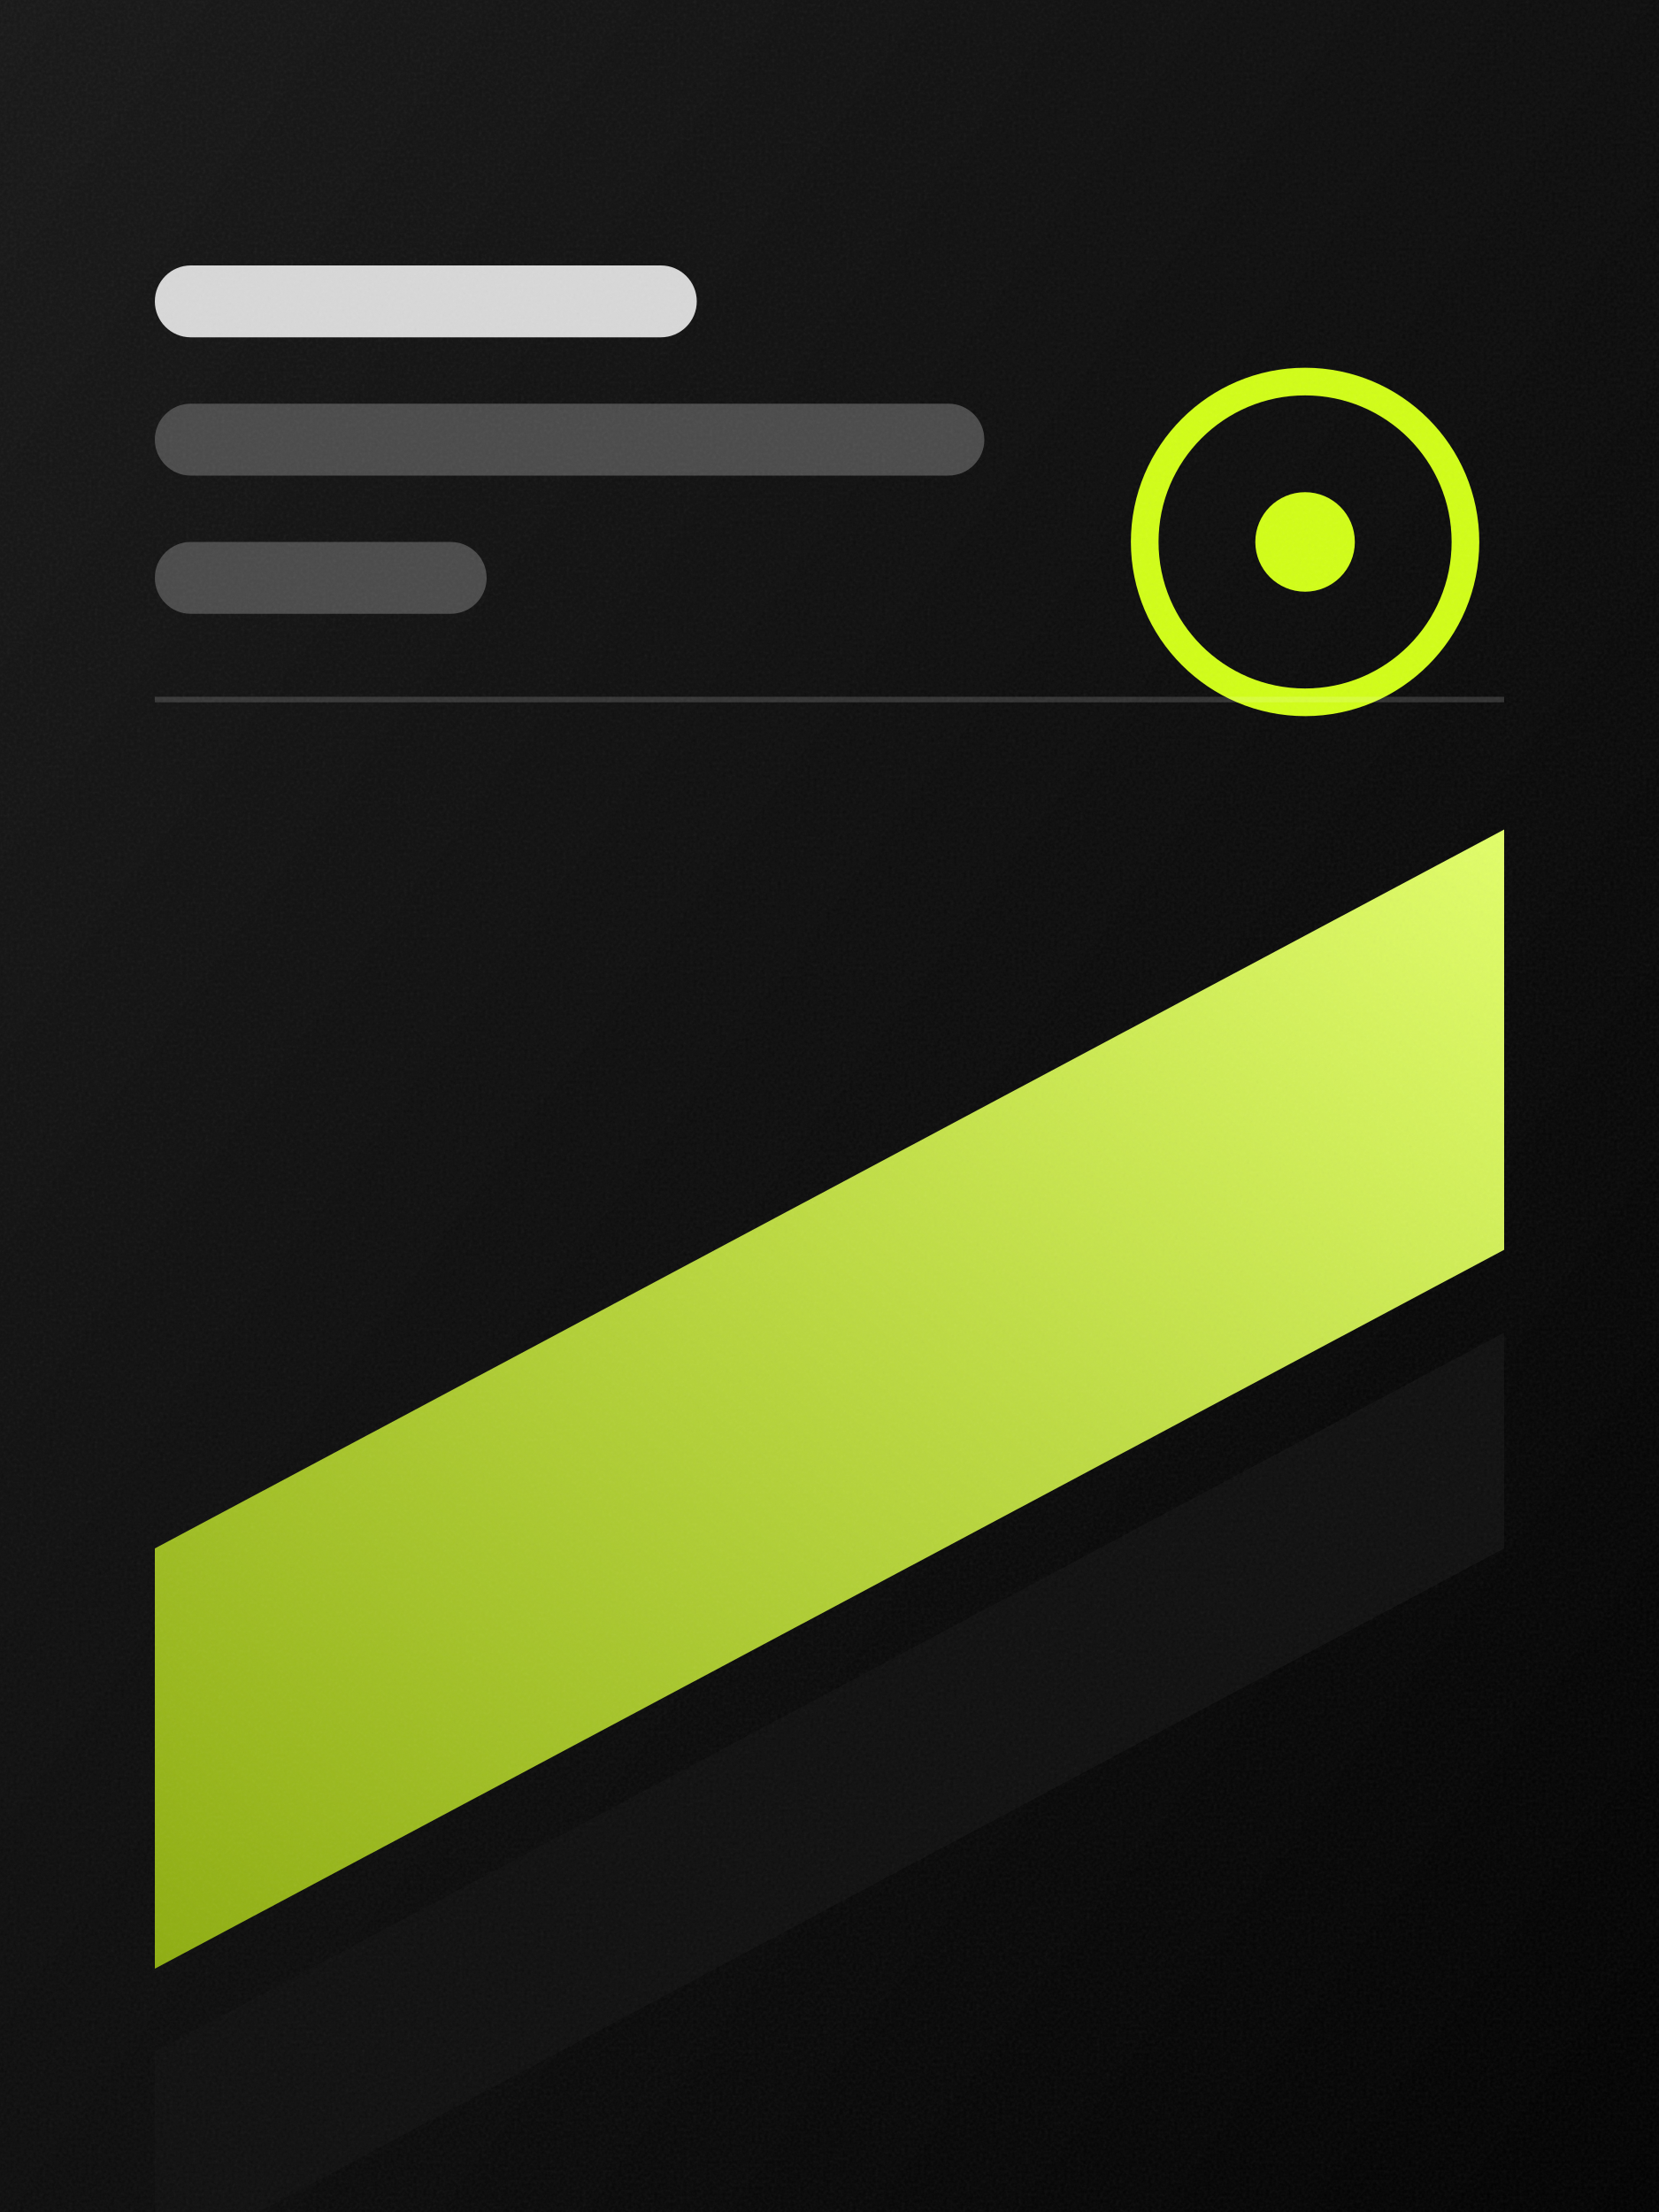
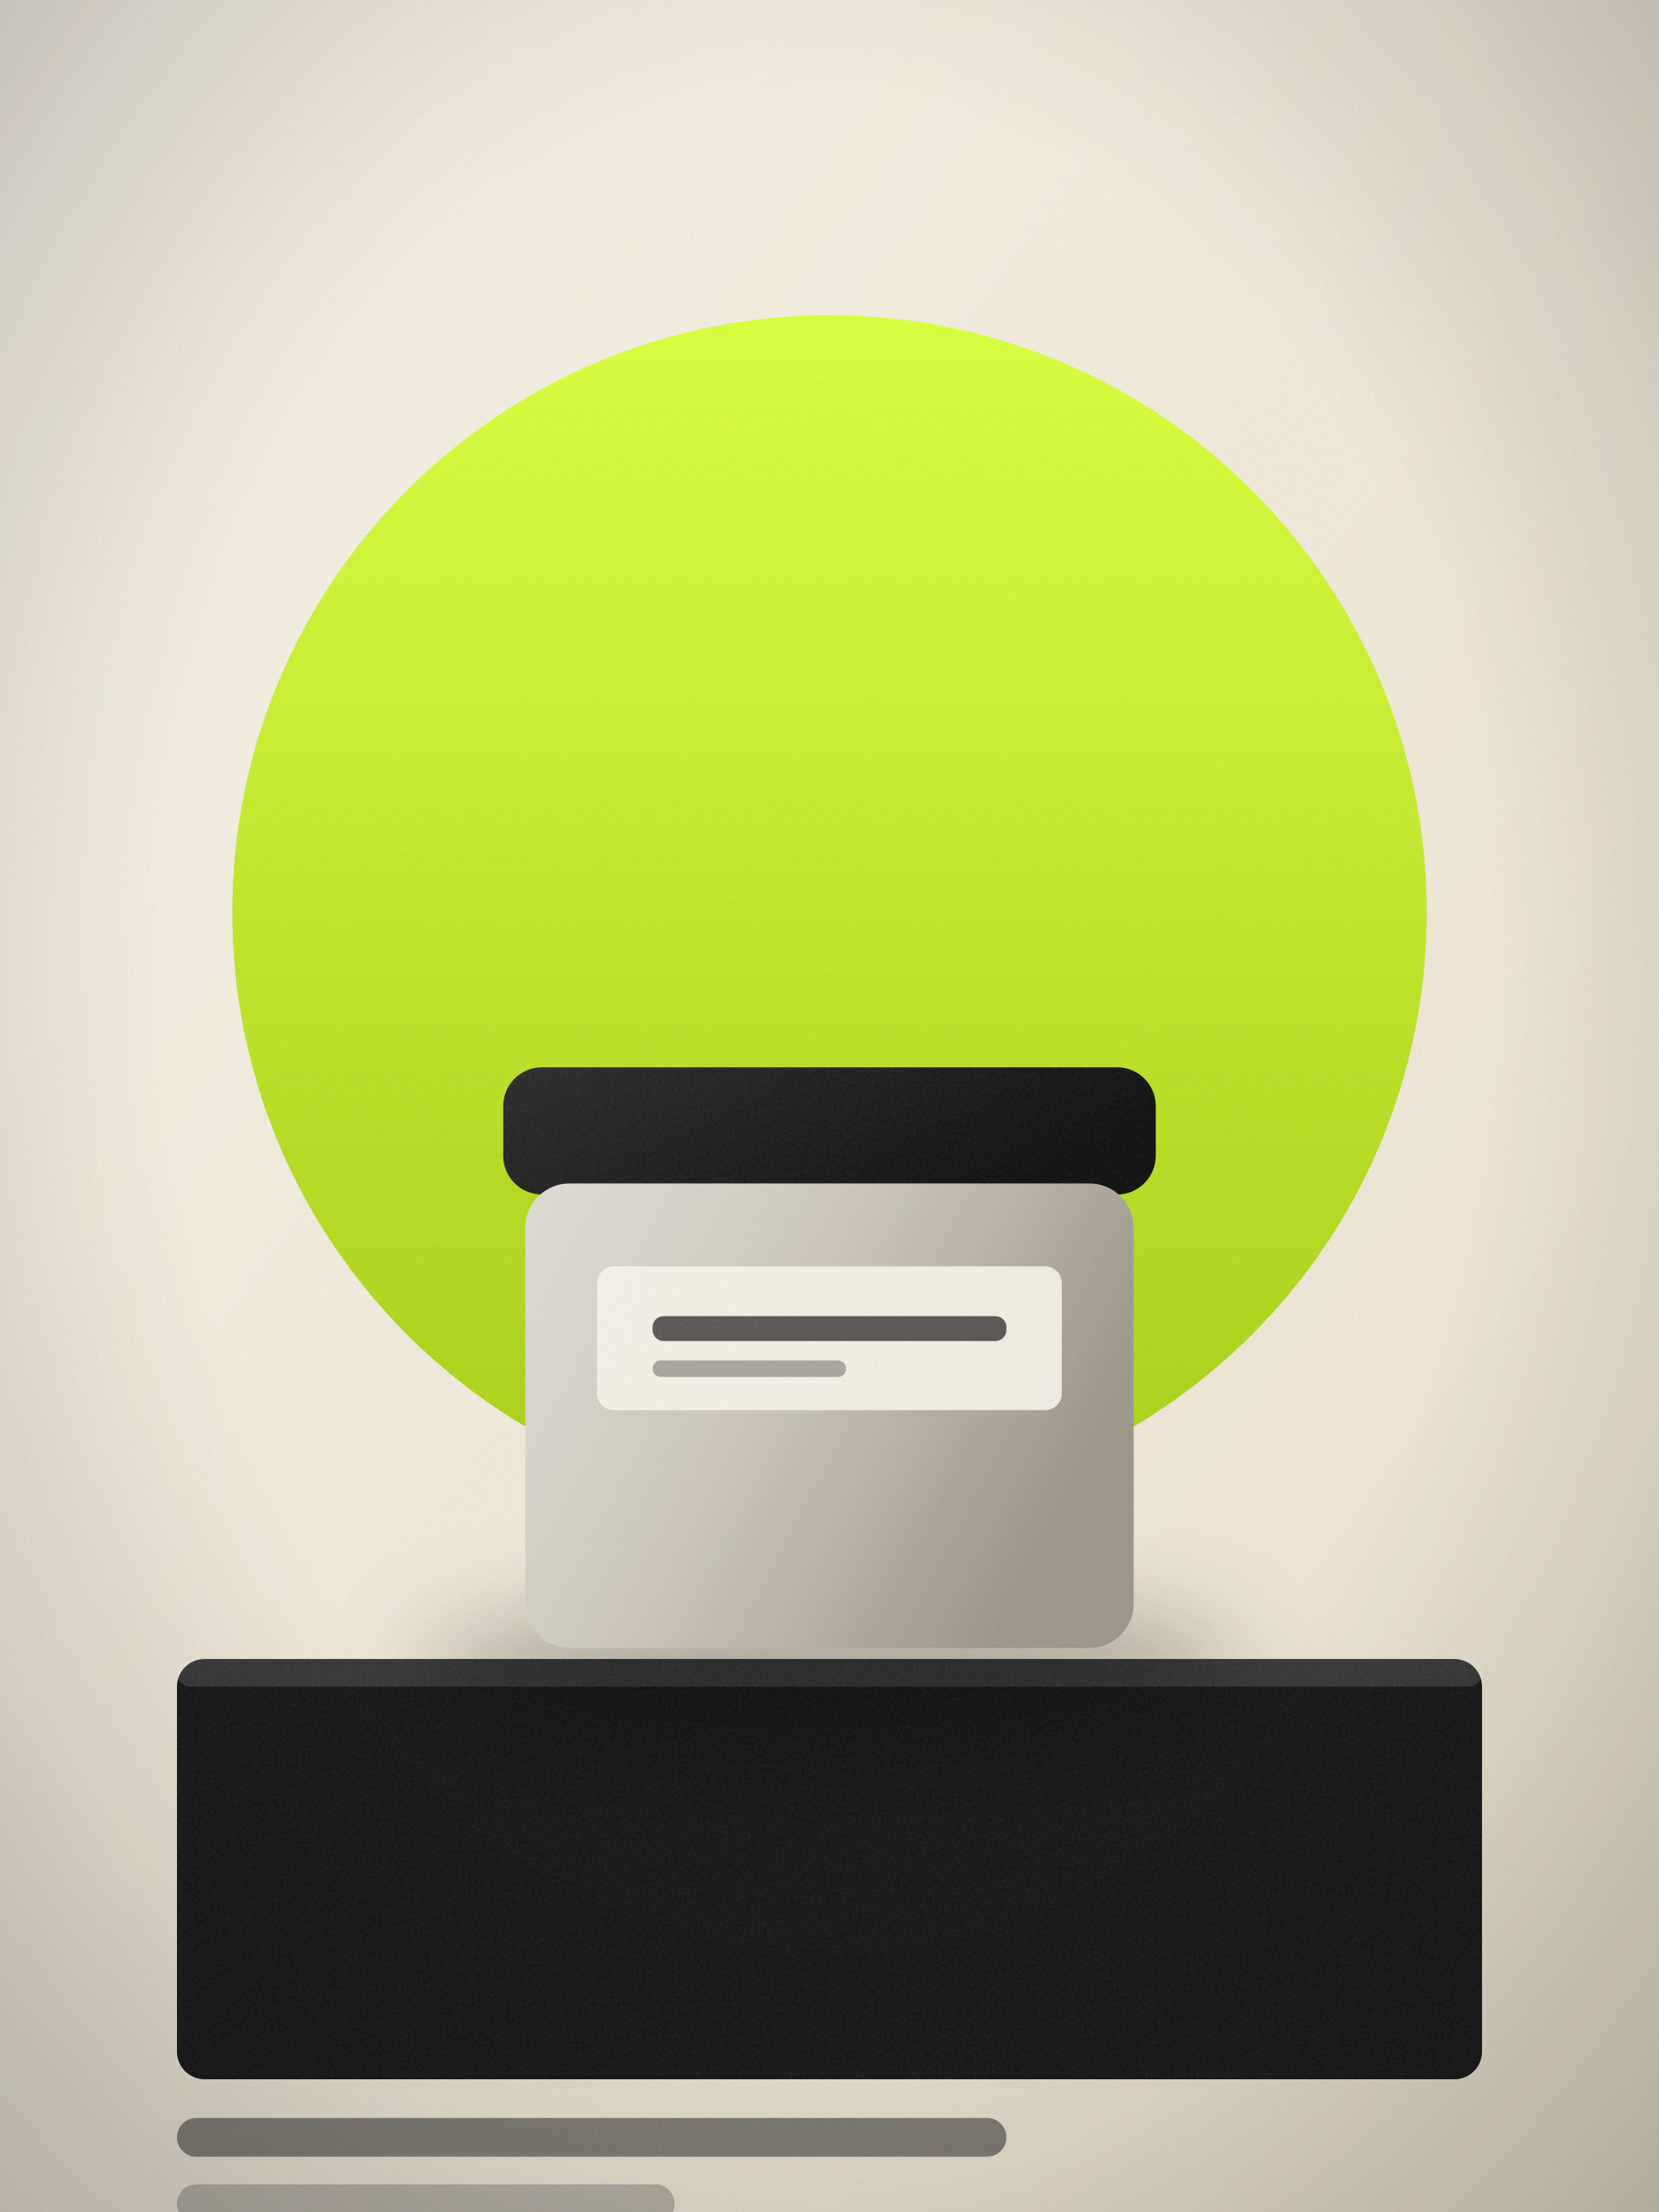
- <svg xmlns="http://www.w3.org/2000/svg" viewBox="0 0 600 800" width="600" height="800" role="img" aria-label="Typographic poster composition in lime and charcoal">
+ <svg xmlns="http://www.w3.org/2000/svg" viewBox="0 0 600 800" width="600" height="800" role="img" aria-label="Cream jar on a lime poster block">
  <defs>
-     <linearGradient id="base" x1="0" y1="0" x2="1" y2="1">
-       <stop offset="0" stop-color="#171717" />
-       <stop offset="1" stop-color="#000000" />
+     <linearGradient id="bg" x1="0" y1="0" x2="1" y2="1">
+       <stop offset="0" stop-color="#f7f1e6" />
+       <stop offset="1" stop-color="#e9dfcc" />
    </linearGradient>
-     <linearGradient id="wedge" x1="0" y1="1" x2="1" y2="0">
-       <stop offset="0" stop-color="#8ead10" />
-       <stop offset="1" stop-color="#e1fe68" />
+     <linearGradient id="block" x1="0" y1="0" x2="0" y2="1">
+       <stop offset="0" stop-color="#d8ff3d" />
+       <stop offset="1" stop-color="#a8cf16" />
    </linearGradient>
+     <linearGradient id="jar" x1="0" y1="0" x2="1" y2="0.4">
+       <stop offset="0" stop-color="#f2efe7" />
+       <stop offset="0.5" stop-color="#dcd6c8" />
+       <stop offset="1" stop-color="#a9a294" />
+     </linearGradient>
+     <linearGradient id="lid" x1="0" y1="0" x2="1" y2="0.4">
+       <stop offset="0" stop-color="#2b2b2b" />
+       <stop offset="1" stop-color="#101010" />
+     </linearGradient>
+     <radialGradient id="vig" cx="0.5" cy="0.45" r="0.8">
+       <stop offset="0.5" stop-color="#000000" stop-opacity="0" />
+       <stop offset="1" stop-color="#000000" stop-opacity="0.28" />
+     </radialGradient>
+     <filter id="soft" x="-60%" y="-60%" width="220%" height="220%">
+       <feGaussianBlur stdDeviation="18" />
+     </filter>
    <filter id="grain" x="0" y="0" width="100%" height="100%">
-       <feTurbulence type="fractalNoise" baseFrequency="0.85" numOctaves="2" stitchTiles="stitch" />
+       <feTurbulence type="fractalNoise" baseFrequency="0.87" numOctaves="2" stitchTiles="stitch" />
      <feColorMatrix type="saturate" values="0" />
      <feComponentTransfer>
-         <feFuncA type="linear" slope="0.07" />
+         <feFuncA type="linear" slope="0.075" />
      </feComponentTransfer>
    </filter>
+     <linearGradient id="t1" x1="0" y1="0" x2="1" y2="0.3">
+       <stop offset="0" stop-color="#f2efe6" />
+       <stop offset="0.5" stop-color="#d8d3c5" />
+       <stop offset="1" stop-color="#8e887a" />
+     </linearGradient>
+     <linearGradient id="t2" x1="0" y1="0" x2="1" y2="0">
+       <stop offset="0" stop-color="#2a2a2a" />
+       <stop offset="1" stop-color="#0d0d0d" />
+     </linearGradient>
+     <linearGradient id="j1" x1="0" y1="0" x2="1" y2="0.4">
+       <stop offset="0" stop-color="#f4f1e8" />
+       <stop offset="0.5" stop-color="#ded8ca" />
+       <stop offset="1" stop-color="#a49d8d" />
+     </linearGradient>
+     <linearGradient id="l1" x1="0" y1="0" x2="1" y2="0.4">
+       <stop offset="0" stop-color="#242424" />
+       <stop offset="1" stop-color="#0d0d0d" />
+     </linearGradient>
+     <linearGradient id="b1" x1="0" y1="0" x2="1" y2="0.3">
+       <stop offset="0" stop-color="#f7f4ec" />
+       <stop offset="0.5" stop-color="#ded8c9" />
+       <stop offset="1" stop-color="#a49b88" />
+     </linearGradient>
+     <linearGradient id="p1" x1="0" y1="0" x2="1" y2="0.4">
+       <stop offset="0" stop-color="#2f2f2f" />
+       <stop offset="1" stop-color="#141414" />
+     </linearGradient>
  </defs>
-   <rect width="600" height="800" fill="url(#base)" />
-   <rect x="56" y="96" width="196" height="26" rx="13" fill="#ededed" fill-opacity="0.9" />
-   <rect x="56" y="146" width="300" height="26" rx="13" fill="#4a4a4a" />
-   <rect x="56" y="196" width="120" height="26" rx="13" fill="#4a4a4a" />
-   <path d="M56 560 L544 300 L544 452 L56 712 Z" fill="url(#wedge)" />
-   <path d="M56 742 L544 482 L544 560 L56 820 Z" fill="#0e0e0e" />
-   <circle cx="472" cy="196" r="58" fill="none" stroke="#d1fe17" stroke-width="10" />
-   <circle cx="472" cy="196" r="18" fill="#d1fe17" />
-   <rect x="56" y="252" width="488" height="2" fill="#ffffff" fill-opacity="0.16" />
+   <rect width="600" height="800" fill="url(#bg)" />
+   <circle cx="300" cy="330" r="216" fill="url(#block)" />
+   <rect x="64" y="600" width="472" height="152" rx="10" fill="#171717" />
+   <rect x="64" y="600" width="472" height="10" rx="5" fill="#ffffff" fill-opacity="0.14" />
+   <ellipse cx="300" cy="606" rx="150" ry="26" fill="#000000" fill-opacity="0.3" filter="url(#soft)" />
+   <rect x="182.0" y="386" width="236" height="46" rx="14" fill="url(#lid)" />
+   <rect x="190.0" y="428" width="220" height="168" rx="16" fill="url(#jar)" />
+   <rect x="190.0" y="428" width="220" height="168" rx="16" fill="#000000" fill-opacity="0.08" />
+   <rect x="216.0" y="458" width="168" height="52" rx="6" fill="#f6f2e8" fill-opacity="0.92" />
+   <rect x="236.0" y="476" width="128" height="9" rx="4" fill="#1c1c1c" fill-opacity="0.72" />
+   <rect x="236.0" y="492" width="70" height="6" rx="3" fill="#1c1c1c" fill-opacity="0.34" />
+   <rect x="64" y="766" width="300" height="14" rx="7" fill="#171717" fill-opacity="0.5" />
+   <rect x="64" y="790" width="180" height="14" rx="7" fill="#171717" fill-opacity="0.25" />
+   <rect width="600" height="800" fill="url(#vig)" />
  <rect width="600" height="800" filter="url(#grain)" />
</svg>
